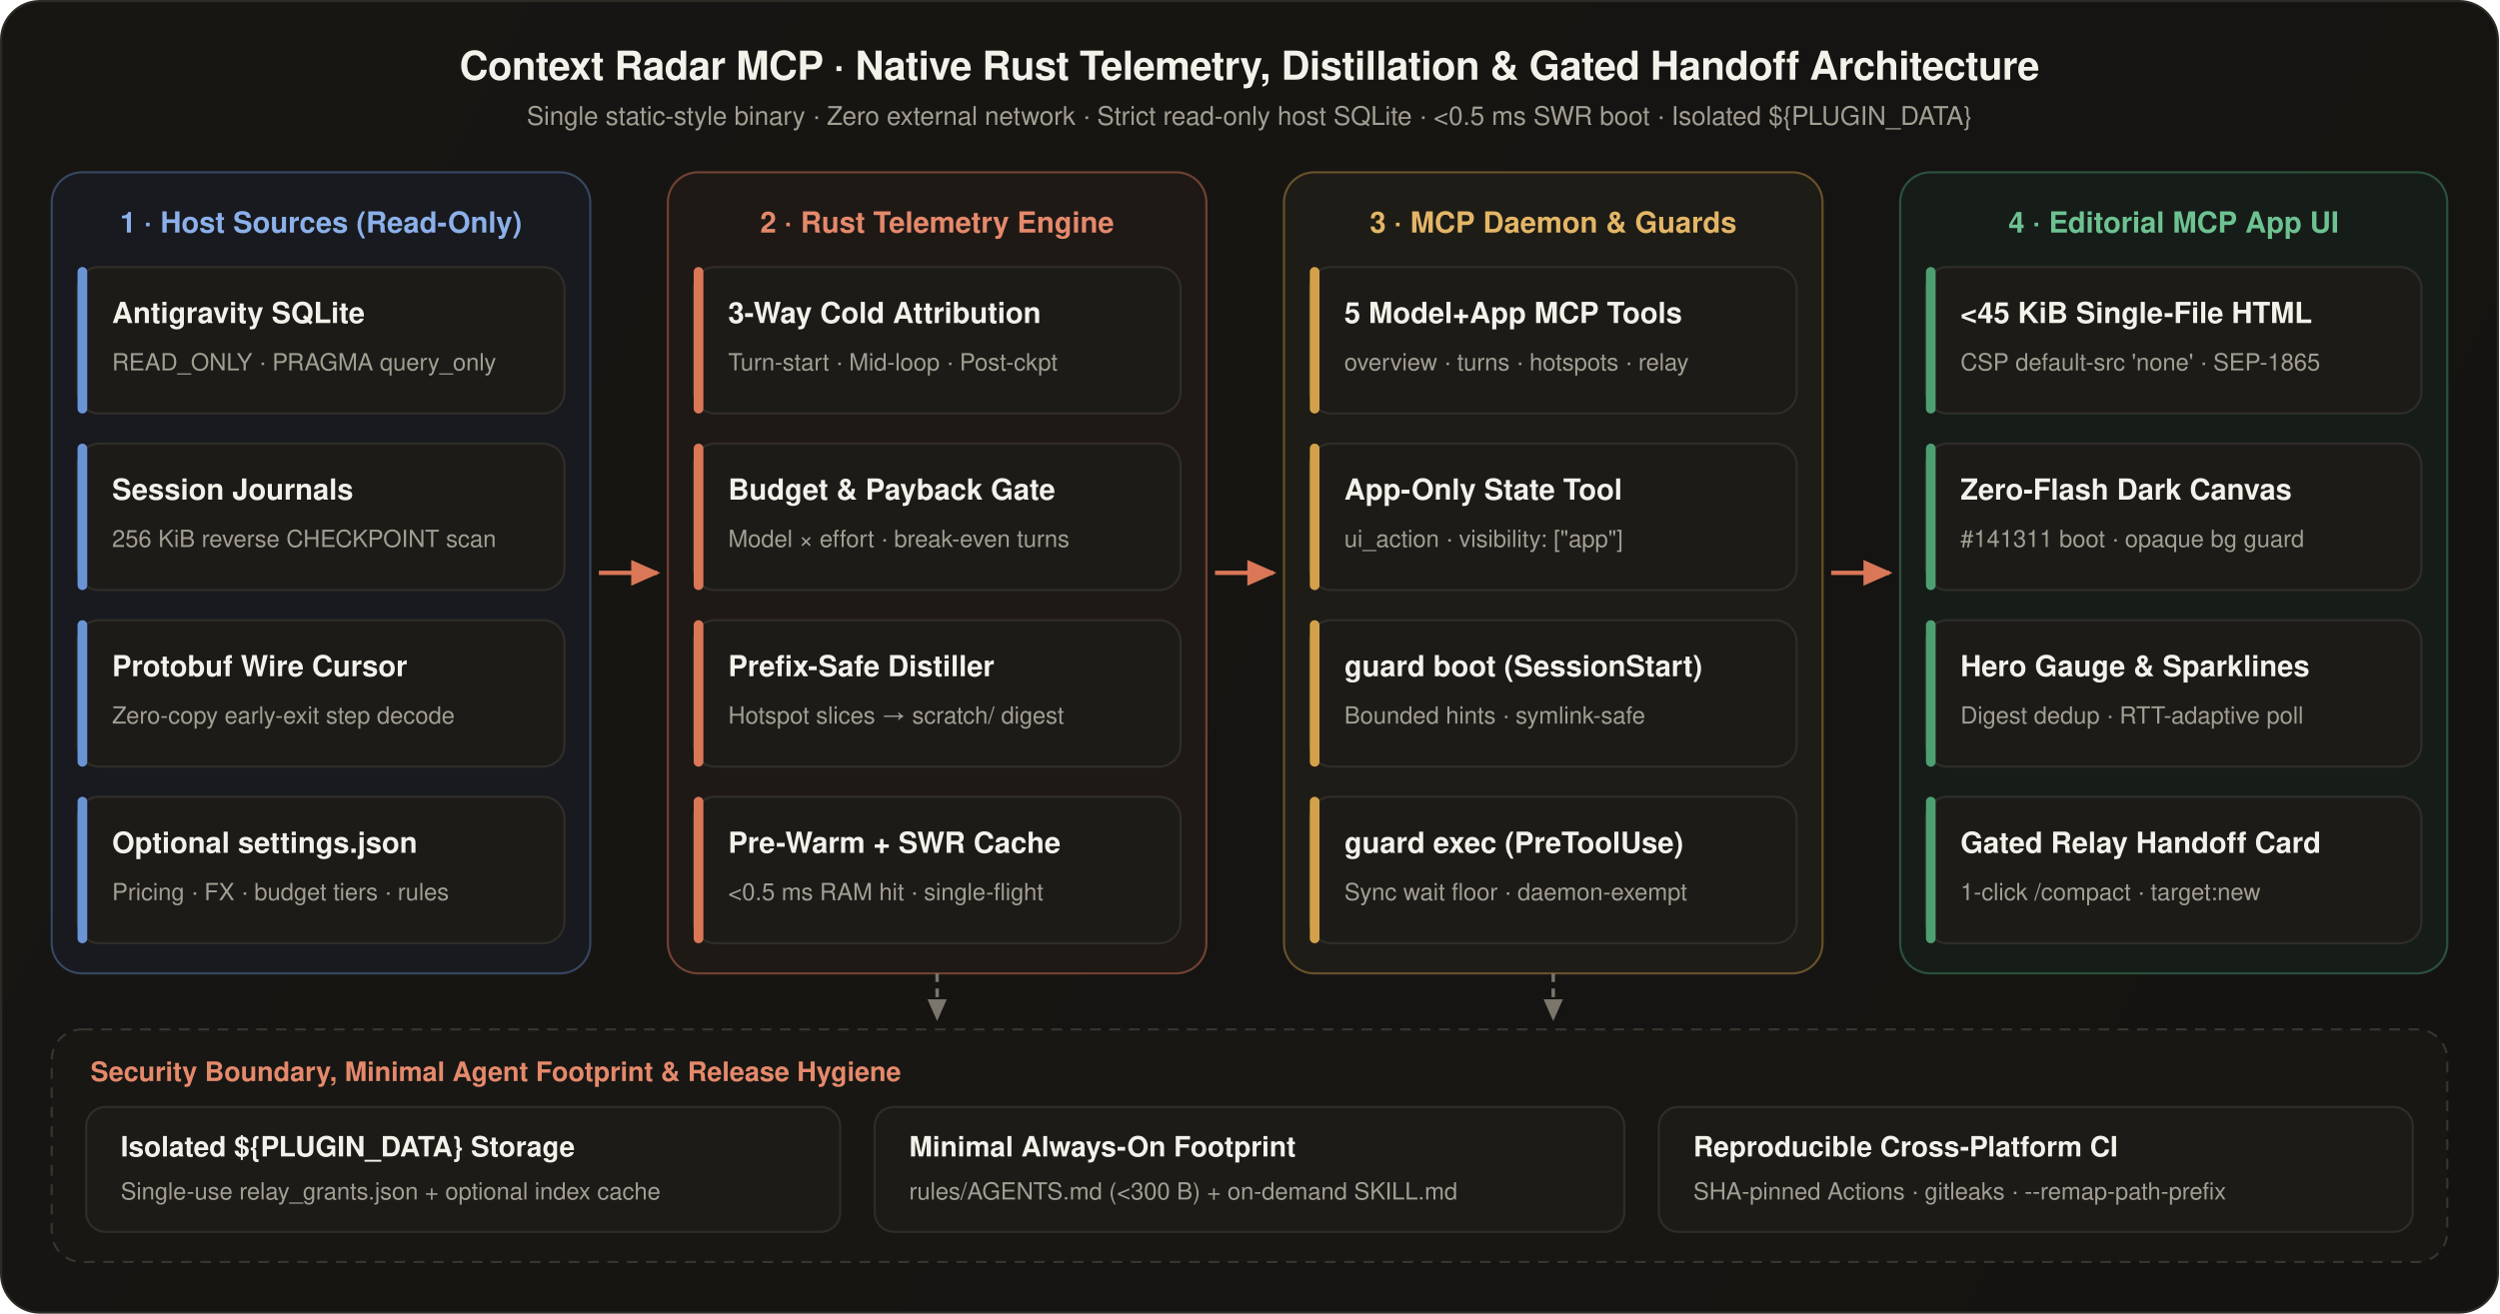
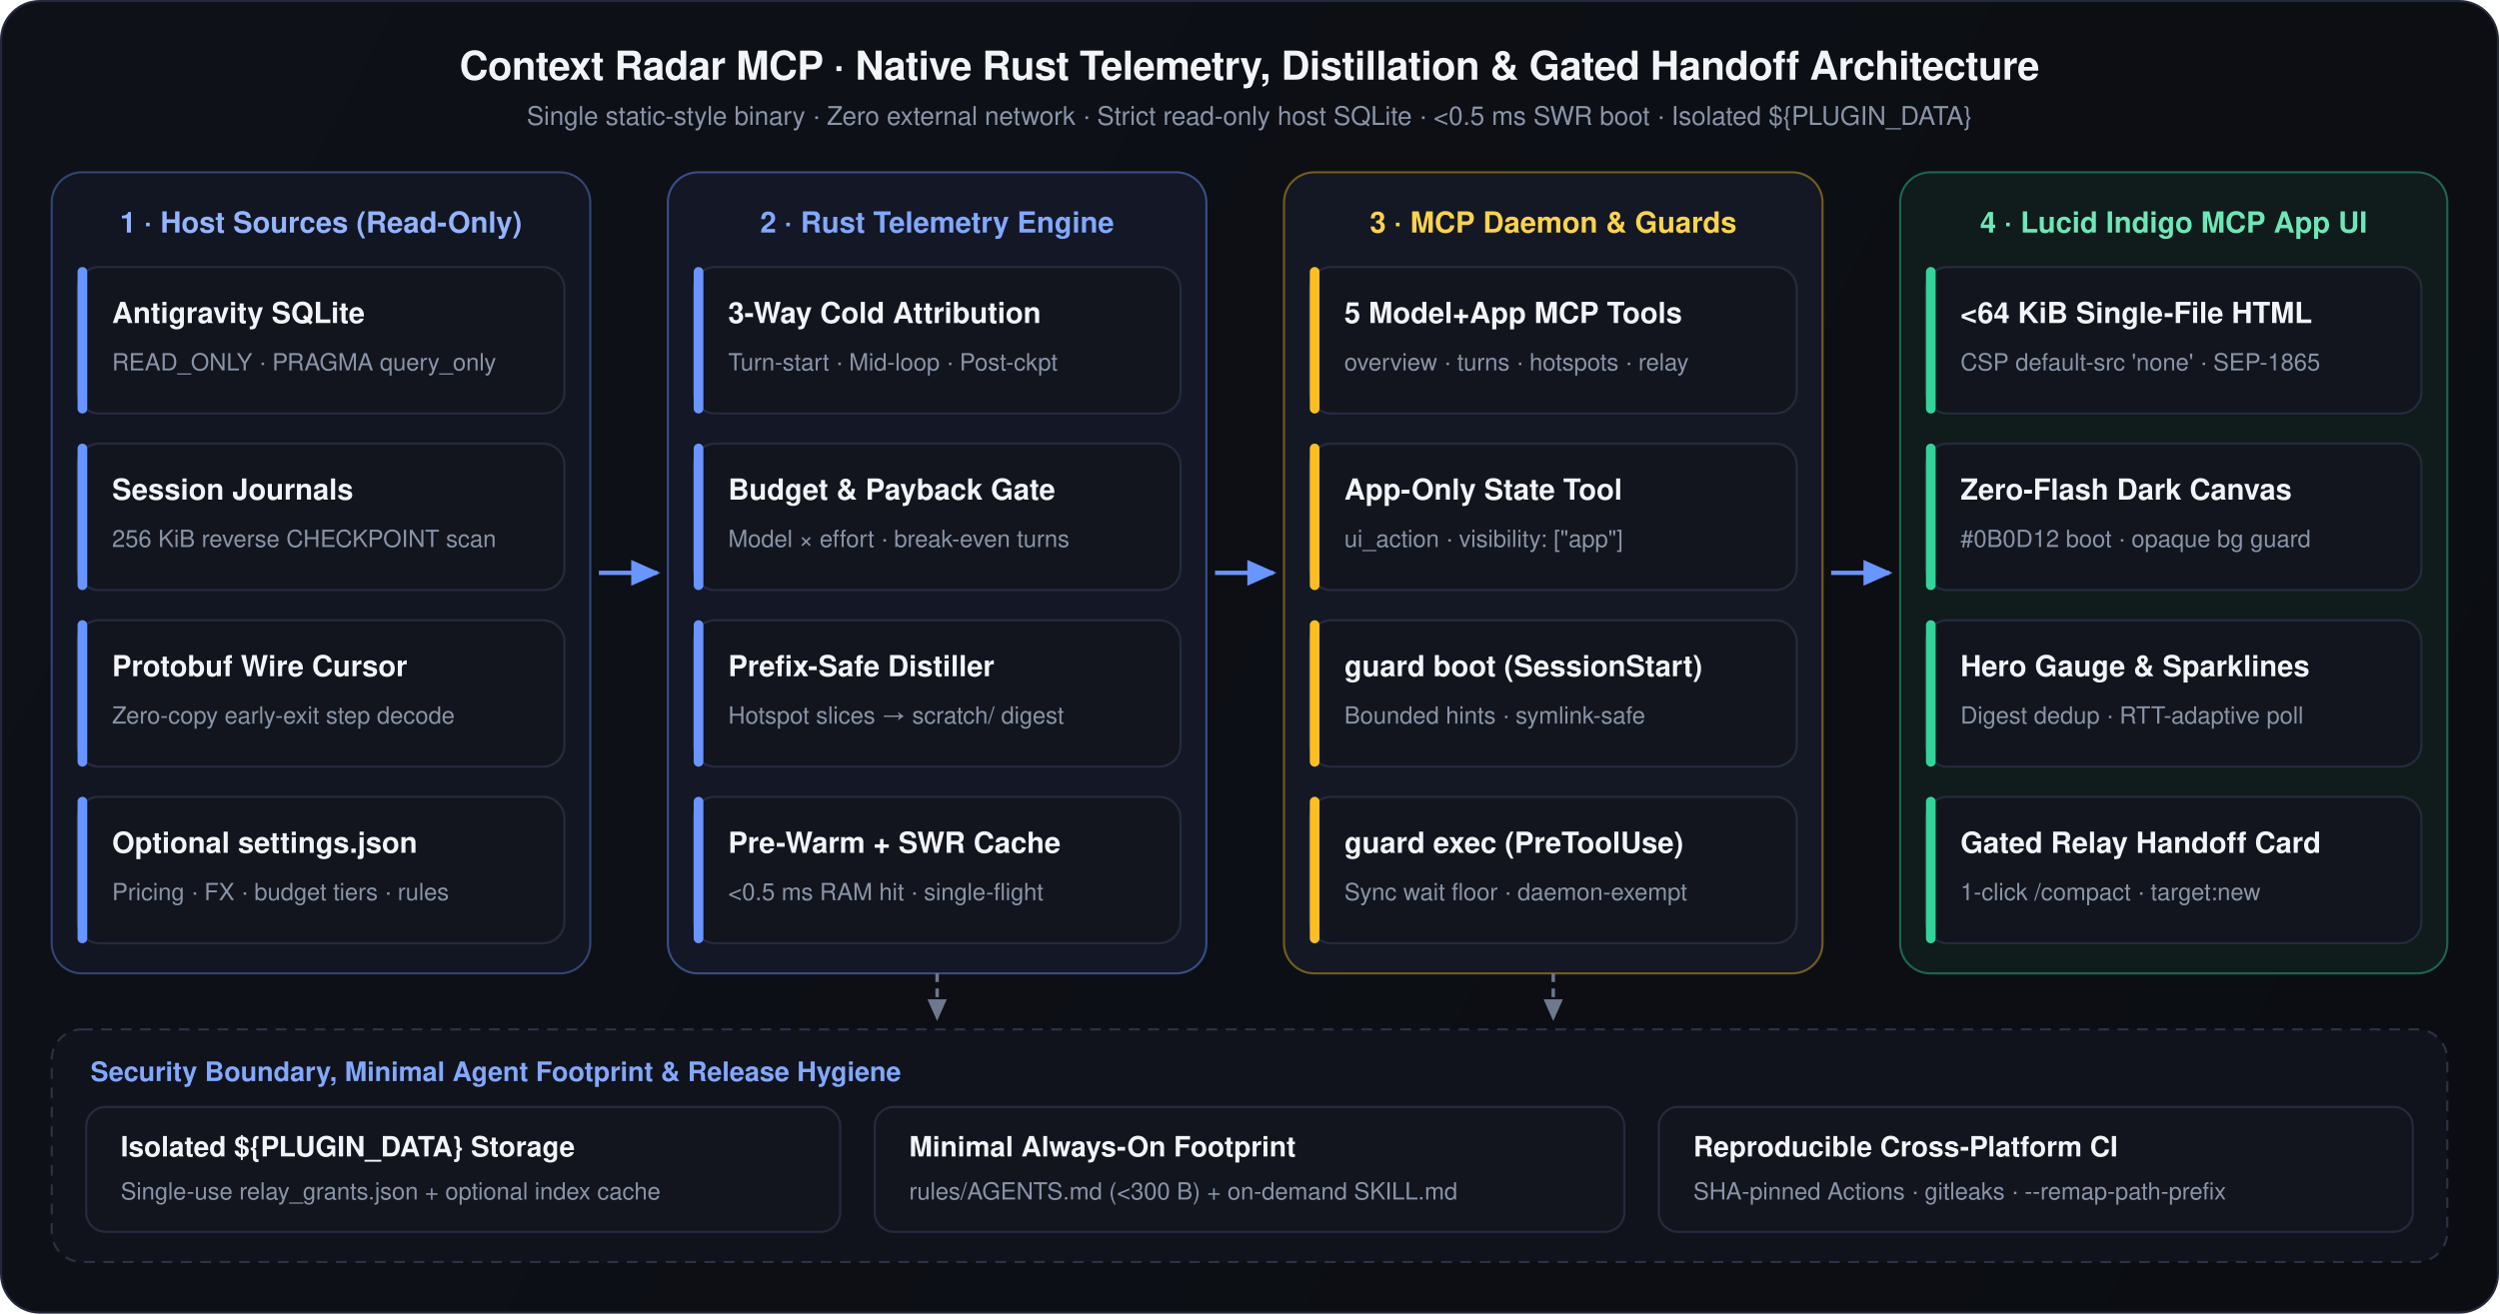
<svg xmlns="http://www.w3.org/2000/svg" viewBox="0 0 1160 610" width="1160" height="610" role="img" aria-labelledby="title desc" font-family="-apple-system,BlinkMacSystemFont,'Segoe UI',Helvetica,Arial,sans-serif">
  <defs>
    <marker id="arrow" viewBox="0 0 10 10" refX="8" refY="5" markerWidth="7.5" markerHeight="7.5" orient="auto-start-reverse">
-       <path d="M0,1 L9,5 L0,9 z" fill="#D97757" />
+       <path d="M0,1 L9,5 L0,9 z" fill="#6895FF" />
    </marker>
    <marker id="arrow-muted" viewBox="0 0 10 10" refX="8" refY="5" markerWidth="7" markerHeight="7" orient="auto-start-reverse">
-       <path d="M0,1 L9,5 L0,9 z" fill="#7B766C" />
+       <path d="M0,1 L9,5 L0,9 z" fill="#6E788E" />
    </marker>
    <linearGradient id="bg-grad" x1="0" y1="0" x2="1160" y2="610" gradientUnits="userSpaceOnUse">
-       <stop offset="0%" stop-color="#171613" />
-       <stop offset="100%" stop-color="#141311" />
+       <stop offset="0%" stop-color="#0E1118" />
+       <stop offset="100%" stop-color="#0B0D12" />
    </linearGradient>
  </defs>
-   <rect x="0.5" y="0.5" width="1159" height="609" rx="18" fill="url(#bg-grad)" stroke="#2E2B26" />
-   <text x="580" y="37" text-anchor="middle" font-size="18.5" font-weight="700" fill="#F4F1EA" letter-spacing="-0.2">Context Radar MCP · Native Rust Telemetry, Distillation &amp; Gated Handoff Architecture</text>
-   <text x="580" y="58" text-anchor="middle" font-size="12" fill="#A39E93">Single static-style binary · Zero external network · Strict read-only host SQLite · &lt;0.5 ms SWR boot · Isolated ${PLUGIN_DATA}</text>
-   <rect x="24" y="80" width="250" height="372" rx="14" fill="#181A1F" stroke="#6B94D6" stroke-opacity="0.38" />
-   <text x="149" y="108" text-anchor="middle" font-size="13.5" font-weight="700" fill="#8BB0EA">1 · Host Sources (Read-Only)</text>
-   <rect x="36" y="124" width="226" height="68" rx="10" fill="#1C1B18" stroke="#302D28" />
-   <rect x="36" y="124" width="4.5" height="68" rx="2.25" fill="#6B94D6" />
-   <text x="52" y="150" font-size="13.5" font-weight="650" fill="#F4F1EA">Antigravity SQLite</text>
-   <text x="52" y="172" font-size="11" fill="#A39E93">READ_ONLY · PRAGMA query_only</text>
-   <rect x="36" y="206" width="226" height="68" rx="10" fill="#1C1B18" stroke="#302D28" />
-   <rect x="36" y="206" width="4.5" height="68" rx="2.25" fill="#6B94D6" />
-   <text x="52" y="232" font-size="13.5" font-weight="650" fill="#F4F1EA">Session Journals</text>
-   <text x="52" y="254" font-size="11" fill="#A39E93">256 KiB reverse CHECKPOINT scan</text>
-   <rect x="36" y="288" width="226" height="68" rx="10" fill="#1C1B18" stroke="#302D28" />
-   <rect x="36" y="288" width="4.5" height="68" rx="2.25" fill="#6B94D6" />
-   <text x="52" y="314" font-size="13.5" font-weight="650" fill="#F4F1EA">Protobuf Wire Cursor</text>
-   <text x="52" y="336" font-size="11" fill="#A39E93">Zero-copy early-exit step decode</text>
-   <rect x="36" y="370" width="226" height="68" rx="10" fill="#1C1B18" stroke="#302D28" />
-   <rect x="36" y="370" width="4.5" height="68" rx="2.25" fill="#6B94D6" />
-   <text x="52" y="396" font-size="13.5" font-weight="650" fill="#F4F1EA">Optional settings.json</text>
-   <text x="52" y="418" font-size="11" fill="#A39E93">Pricing · FX · budget tiers · rules</text>
-   <line x1="278" y1="266" x2="305" y2="266" stroke="#D97757" stroke-width="2" marker-end="url(#arrow)" />
-   <rect x="310" y="80" width="250" height="372" rx="14" fill="#1F1916" stroke="#D97757" stroke-opacity="0.45" />
-   <text x="435" y="108" text-anchor="middle" font-size="13.5" font-weight="700" fill="#E5896B">2 · Rust Telemetry Engine</text>
-   <rect x="322" y="124" width="226" height="68" rx="10" fill="#1C1B18" stroke="#302D28" />
-   <rect x="322" y="124" width="4.5" height="68" rx="2.25" fill="#D97757" />
-   <text x="338" y="150" font-size="13.5" font-weight="650" fill="#F4F1EA">3-Way Cold Attribution</text>
-   <text x="338" y="172" font-size="11" fill="#A39E93">Turn-start · Mid-loop · Post-ckpt</text>
-   <rect x="322" y="206" width="226" height="68" rx="10" fill="#1C1B18" stroke="#302D28" />
-   <rect x="322" y="206" width="4.5" height="68" rx="2.25" fill="#D97757" />
-   <text x="338" y="232" font-size="13.5" font-weight="650" fill="#F4F1EA">Budget &amp; Payback Gate</text>
-   <text x="338" y="254" font-size="11" fill="#A39E93">Model × effort · break-even turns</text>
-   <rect x="322" y="288" width="226" height="68" rx="10" fill="#1C1B18" stroke="#302D28" />
-   <rect x="322" y="288" width="4.5" height="68" rx="2.25" fill="#D97757" />
-   <text x="338" y="314" font-size="13.5" font-weight="650" fill="#F4F1EA">Prefix-Safe Distiller</text>
-   <text x="338" y="336" font-size="11" fill="#A39E93">Hotspot slices → scratch/ digest</text>
-   <rect x="322" y="370" width="226" height="68" rx="10" fill="#1C1B18" stroke="#302D28" />
-   <rect x="322" y="370" width="4.5" height="68" rx="2.25" fill="#D97757" />
-   <text x="338" y="396" font-size="13.5" font-weight="650" fill="#F4F1EA">Pre-Warm + SWR Cache</text>
-   <text x="338" y="418" font-size="11" fill="#A39E93">&lt;0.5 ms RAM hit · single-flight</text>
-   <line x1="564" y1="266" x2="591" y2="266" stroke="#D97757" stroke-width="2" marker-end="url(#arrow)" />
-   <rect x="596" y="80" width="250" height="372" rx="14" fill="#1E1C16" stroke="#D4A14B" stroke-opacity="0.42" />
-   <text x="721" y="108" text-anchor="middle" font-size="13.5" font-weight="700" fill="#E3B667">3 · MCP Daemon &amp; Guards</text>
-   <rect x="608" y="124" width="226" height="68" rx="10" fill="#1C1B18" stroke="#302D28" />
-   <rect x="608" y="124" width="4.5" height="68" rx="2.25" fill="#D4A14B" />
-   <text x="624" y="150" font-size="13.5" font-weight="650" fill="#F4F1EA">5 Model+App MCP Tools</text>
-   <text x="624" y="172" font-size="11" fill="#A39E93">overview · turns · hotspots · relay</text>
-   <rect x="608" y="206" width="226" height="68" rx="10" fill="#1C1B18" stroke="#302D28" />
-   <rect x="608" y="206" width="4.5" height="68" rx="2.25" fill="#D4A14B" />
-   <text x="624" y="232" font-size="13.5" font-weight="650" fill="#F4F1EA">App-Only State Tool</text>
-   <text x="624" y="254" font-size="11" fill="#A39E93">ui_action · visibility: ["app"]</text>
-   <rect x="608" y="288" width="226" height="68" rx="10" fill="#1C1B18" stroke="#302D28" />
-   <rect x="608" y="288" width="4.5" height="68" rx="2.25" fill="#D4A14B" />
-   <text x="624" y="314" font-size="13.5" font-weight="650" fill="#F4F1EA">guard boot (SessionStart)</text>
-   <text x="624" y="336" font-size="11" fill="#A39E93">Bounded hints · symlink-safe</text>
-   <rect x="608" y="370" width="226" height="68" rx="10" fill="#1C1B18" stroke="#302D28" />
-   <rect x="608" y="370" width="4.5" height="68" rx="2.25" fill="#D4A14B" />
-   <text x="624" y="396" font-size="13.5" font-weight="650" fill="#F4F1EA">guard exec (PreToolUse)</text>
-   <text x="624" y="418" font-size="11" fill="#A39E93">Sync wait floor · daemon-exempt</text>
-   <line x1="850" y1="266" x2="877" y2="266" stroke="#D97757" stroke-width="2" marker-end="url(#arrow)" />
-   <rect x="882" y="80" width="254" height="372" rx="14" fill="#161D19" stroke="#4E9F72" stroke-opacity="0.42" />
-   <text x="1009" y="108" text-anchor="middle" font-size="13.5" font-weight="700" fill="#6EC291">4 · Editorial MCP App UI</text>
-   <rect x="894" y="124" width="230" height="68" rx="10" fill="#1C1B18" stroke="#302D28" />
-   <rect x="894" y="124" width="4.5" height="68" rx="2.25" fill="#4E9F72" />
-   <text x="910" y="150" font-size="13.5" font-weight="650" fill="#F4F1EA">&lt;45 KiB Single-File HTML</text>
-   <text x="910" y="172" font-size="11" fill="#A39E93">CSP default-src 'none' · SEP-1865</text>
-   <rect x="894" y="206" width="230" height="68" rx="10" fill="#1C1B18" stroke="#302D28" />
-   <rect x="894" y="206" width="4.5" height="68" rx="2.25" fill="#4E9F72" />
-   <text x="910" y="232" font-size="13.5" font-weight="650" fill="#F4F1EA">Zero-Flash Dark Canvas</text>
-   <text x="910" y="254" font-size="11" fill="#A39E93">#141311 boot · opaque bg guard</text>
-   <rect x="894" y="288" width="230" height="68" rx="10" fill="#1C1B18" stroke="#302D28" />
-   <rect x="894" y="288" width="4.5" height="68" rx="2.25" fill="#4E9F72" />
-   <text x="910" y="314" font-size="13.5" font-weight="650" fill="#F4F1EA">Hero Gauge &amp; Sparklines</text>
-   <text x="910" y="336" font-size="11" fill="#A39E93">Digest dedup · RTT-adaptive poll</text>
-   <rect x="894" y="370" width="230" height="68" rx="10" fill="#1C1B18" stroke="#302D28" />
-   <rect x="894" y="370" width="4.5" height="68" rx="2.25" fill="#4E9F72" />
-   <text x="910" y="396" font-size="13.5" font-weight="650" fill="#F4F1EA">Gated Relay Handoff Card</text>
-   <text x="910" y="418" font-size="11" fill="#A39E93">1-click /compact · target:new</text>
-   <line x1="721" y1="452" x2="721" y2="473" stroke="#7B766C" stroke-width="1.6" stroke-dasharray="4 3" marker-end="url(#arrow-muted)" />
-   <line x1="435" y1="452" x2="435" y2="473" stroke="#7B766C" stroke-width="1.6" stroke-dasharray="4 3" marker-end="url(#arrow-muted)" />
-   <rect x="24" y="478" width="1112" height="108" rx="14" fill="#181714" stroke="#38342E" stroke-dasharray="5 4" />
-   <text x="42" y="502" font-size="12.5" font-weight="700" fill="#E5896B">Security Boundary, Minimal Agent Footprint &amp; Release Hygiene</text>
-   <rect x="40" y="514" width="350" height="58" rx="9" fill="#1C1B18" stroke="#302D28" />
-   <text x="56" y="537" font-size="13" font-weight="650" fill="#F4F1EA">Isolated ${PLUGIN_DATA} Storage</text>
-   <text x="56" y="557" font-size="11" fill="#A39E93">Single-use relay_grants.json + optional index cache</text>
-   <rect x="406" y="514" width="348" height="58" rx="9" fill="#1C1B18" stroke="#302D28" />
-   <text x="422" y="537" font-size="13" font-weight="650" fill="#F4F1EA">Minimal Always-On Footprint</text>
-   <text x="422" y="557" font-size="11" fill="#A39E93">rules/AGENTS.md (&lt;300 B) + on-demand SKILL.md</text>
-   <rect x="770" y="514" width="350" height="58" rx="9" fill="#1C1B18" stroke="#302D28" />
-   <text x="786" y="537" font-size="13" font-weight="650" fill="#F4F1EA">Reproducible Cross-Platform CI</text>
-   <text x="786" y="557" font-size="11" fill="#A39E93">SHA-pinned Actions · gitleaks · --remap-path-prefix</text>
+   <rect x="0.5" y="0.5" width="1159" height="609" rx="18" fill="url(#bg-grad)" stroke="#23293A" />
+   <text x="580" y="37" text-anchor="middle" font-size="18.5" font-weight="700" fill="#F2F4F8" letter-spacing="-0.2">Context Radar MCP · Native Rust Telemetry, Distillation &amp; Gated Handoff Architecture</text>
+   <text x="580" y="58" text-anchor="middle" font-size="12" fill="#8A94A8">Single static-style binary · Zero external network · Strict read-only host SQLite · &lt;0.5 ms SWR boot · Isolated ${PLUGIN_DATA}</text>
+   <rect x="24" y="80" width="250" height="372" rx="14" fill="#121622" stroke="#6895FF" stroke-opacity="0.38" />
+   <text x="149" y="108" text-anchor="middle" font-size="13.5" font-weight="700" fill="#93B4FF">1 · Host Sources (Read-Only)</text>
+   <rect x="36" y="124" width="226" height="68" rx="10" fill="#12151E" stroke="#252B3D" />
+   <rect x="36" y="124" width="4.5" height="68" rx="2.25" fill="#6895FF" />
+   <text x="52" y="150" font-size="13.5" font-weight="650" fill="#F2F4F8">Antigravity SQLite</text>
+   <text x="52" y="172" font-size="11" fill="#8A94A8">READ_ONLY · PRAGMA query_only</text>
+   <rect x="36" y="206" width="226" height="68" rx="10" fill="#12151E" stroke="#252B3D" />
+   <rect x="36" y="206" width="4.5" height="68" rx="2.25" fill="#6895FF" />
+   <text x="52" y="232" font-size="13.5" font-weight="650" fill="#F2F4F8">Session Journals</text>
+   <text x="52" y="254" font-size="11" fill="#8A94A8">256 KiB reverse CHECKPOINT scan</text>
+   <rect x="36" y="288" width="226" height="68" rx="10" fill="#12151E" stroke="#252B3D" />
+   <rect x="36" y="288" width="4.5" height="68" rx="2.25" fill="#6895FF" />
+   <text x="52" y="314" font-size="13.5" font-weight="650" fill="#F2F4F8">Protobuf Wire Cursor</text>
+   <text x="52" y="336" font-size="11" fill="#8A94A8">Zero-copy early-exit step decode</text>
+   <rect x="36" y="370" width="226" height="68" rx="10" fill="#12151E" stroke="#252B3D" />
+   <rect x="36" y="370" width="4.5" height="68" rx="2.25" fill="#6895FF" />
+   <text x="52" y="396" font-size="13.5" font-weight="650" fill="#F2F4F8">Optional settings.json</text>
+   <text x="52" y="418" font-size="11" fill="#8A94A8">Pricing · FX · budget tiers · rules</text>
+   <line x1="278" y1="266" x2="305" y2="266" stroke="#6895FF" stroke-width="2" marker-end="url(#arrow)" />
+   <rect x="310" y="80" width="250" height="372" rx="14" fill="#131726" stroke="#6895FF" stroke-opacity="0.45" />
+   <text x="435" y="108" text-anchor="middle" font-size="13.5" font-weight="700" fill="#82A8FF">2 · Rust Telemetry Engine</text>
+   <rect x="322" y="124" width="226" height="68" rx="10" fill="#12151E" stroke="#252B3D" />
+   <rect x="322" y="124" width="4.5" height="68" rx="2.25" fill="#6895FF" />
+   <text x="338" y="150" font-size="13.5" font-weight="650" fill="#F2F4F8">3-Way Cold Attribution</text>
+   <text x="338" y="172" font-size="11" fill="#8A94A8">Turn-start · Mid-loop · Post-ckpt</text>
+   <rect x="322" y="206" width="226" height="68" rx="10" fill="#12151E" stroke="#252B3D" />
+   <rect x="322" y="206" width="4.5" height="68" rx="2.25" fill="#6895FF" />
+   <text x="338" y="232" font-size="13.5" font-weight="650" fill="#F2F4F8">Budget &amp; Payback Gate</text>
+   <text x="338" y="254" font-size="11" fill="#8A94A8">Model × effort · break-even turns</text>
+   <rect x="322" y="288" width="226" height="68" rx="10" fill="#12151E" stroke="#252B3D" />
+   <rect x="322" y="288" width="4.5" height="68" rx="2.25" fill="#6895FF" />
+   <text x="338" y="314" font-size="13.5" font-weight="650" fill="#F2F4F8">Prefix-Safe Distiller</text>
+   <text x="338" y="336" font-size="11" fill="#8A94A8">Hotspot slices → scratch/ digest</text>
+   <rect x="322" y="370" width="226" height="68" rx="10" fill="#12151E" stroke="#252B3D" />
+   <rect x="322" y="370" width="4.5" height="68" rx="2.25" fill="#6895FF" />
+   <text x="338" y="396" font-size="13.5" font-weight="650" fill="#F2F4F8">Pre-Warm + SWR Cache</text>
+   <text x="338" y="418" font-size="11" fill="#8A94A8">&lt;0.5 ms RAM hit · single-flight</text>
+   <line x1="564" y1="266" x2="591" y2="266" stroke="#6895FF" stroke-width="2" marker-end="url(#arrow)" />
+   <rect x="596" y="80" width="250" height="372" rx="14" fill="#141824" stroke="#FBBF24" stroke-opacity="0.42" />
+   <text x="721" y="108" text-anchor="middle" font-size="13.5" font-weight="700" fill="#FCD34D">3 · MCP Daemon &amp; Guards</text>
+   <rect x="608" y="124" width="226" height="68" rx="10" fill="#12151E" stroke="#252B3D" />
+   <rect x="608" y="124" width="4.5" height="68" rx="2.25" fill="#FBBF24" />
+   <text x="624" y="150" font-size="13.5" font-weight="650" fill="#F2F4F8">5 Model+App MCP Tools</text>
+   <text x="624" y="172" font-size="11" fill="#8A94A8">overview · turns · hotspots · relay</text>
+   <rect x="608" y="206" width="226" height="68" rx="10" fill="#12151E" stroke="#252B3D" />
+   <rect x="608" y="206" width="4.5" height="68" rx="2.25" fill="#FBBF24" />
+   <text x="624" y="232" font-size="13.5" font-weight="650" fill="#F2F4F8">App-Only State Tool</text>
+   <text x="624" y="254" font-size="11" fill="#8A94A8">ui_action · visibility: ["app"]</text>
+   <rect x="608" y="288" width="226" height="68" rx="10" fill="#12151E" stroke="#252B3D" />
+   <rect x="608" y="288" width="4.5" height="68" rx="2.25" fill="#FBBF24" />
+   <text x="624" y="314" font-size="13.5" font-weight="650" fill="#F2F4F8">guard boot (SessionStart)</text>
+   <text x="624" y="336" font-size="11" fill="#8A94A8">Bounded hints · symlink-safe</text>
+   <rect x="608" y="370" width="226" height="68" rx="10" fill="#12151E" stroke="#252B3D" />
+   <rect x="608" y="370" width="4.5" height="68" rx="2.25" fill="#FBBF24" />
+   <text x="624" y="396" font-size="13.5" font-weight="650" fill="#F2F4F8">guard exec (PreToolUse)</text>
+   <text x="624" y="418" font-size="11" fill="#8A94A8">Sync wait floor · daemon-exempt</text>
+   <line x1="850" y1="266" x2="877" y2="266" stroke="#6895FF" stroke-width="2" marker-end="url(#arrow)" />
+   <rect x="882" y="80" width="254" height="372" rx="14" fill="#101B1B" stroke="#34D399" stroke-opacity="0.42" />
+   <text x="1009" y="108" text-anchor="middle" font-size="13.5" font-weight="700" fill="#6EE7B7">4 · Lucid Indigo MCP App UI</text>
+   <rect x="894" y="124" width="230" height="68" rx="10" fill="#12151E" stroke="#252B3D" />
+   <rect x="894" y="124" width="4.5" height="68" rx="2.25" fill="#34D399" />
+   <text x="910" y="150" font-size="13.5" font-weight="650" fill="#F2F4F8">&lt;64 KiB Single-File HTML</text>
+   <text x="910" y="172" font-size="11" fill="#8A94A8">CSP default-src 'none' · SEP-1865</text>
+   <rect x="894" y="206" width="230" height="68" rx="10" fill="#12151E" stroke="#252B3D" />
+   <rect x="894" y="206" width="4.5" height="68" rx="2.25" fill="#34D399" />
+   <text x="910" y="232" font-size="13.5" font-weight="650" fill="#F2F4F8">Zero-Flash Dark Canvas</text>
+   <text x="910" y="254" font-size="11" fill="#8A94A8">#0B0D12 boot · opaque bg guard</text>
+   <rect x="894" y="288" width="230" height="68" rx="10" fill="#12151E" stroke="#252B3D" />
+   <rect x="894" y="288" width="4.5" height="68" rx="2.25" fill="#34D399" />
+   <text x="910" y="314" font-size="13.5" font-weight="650" fill="#F2F4F8">Hero Gauge &amp; Sparklines</text>
+   <text x="910" y="336" font-size="11" fill="#8A94A8">Digest dedup · RTT-adaptive poll</text>
+   <rect x="894" y="370" width="230" height="68" rx="10" fill="#12151E" stroke="#252B3D" />
+   <rect x="894" y="370" width="4.5" height="68" rx="2.25" fill="#34D399" />
+   <text x="910" y="396" font-size="13.5" font-weight="650" fill="#F2F4F8">Gated Relay Handoff Card</text>
+   <text x="910" y="418" font-size="11" fill="#8A94A8">1-click /compact · target:new</text>
+   <line x1="721" y1="452" x2="721" y2="473" stroke="#6E788E" stroke-width="1.6" stroke-dasharray="4 3" marker-end="url(#arrow-muted)" />
+   <line x1="435" y1="452" x2="435" y2="473" stroke="#6E788E" stroke-width="1.6" stroke-dasharray="4 3" marker-end="url(#arrow-muted)" />
+   <rect x="24" y="478" width="1112" height="108" rx="14" fill="#10131C" stroke="#2B3246" stroke-dasharray="5 4" />
+   <text x="42" y="502" font-size="12.5" font-weight="700" fill="#82A8FF">Security Boundary, Minimal Agent Footprint &amp; Release Hygiene</text>
+   <rect x="40" y="514" width="350" height="58" rx="9" fill="#12151E" stroke="#252B3D" />
+   <text x="56" y="537" font-size="13" font-weight="650" fill="#F2F4F8">Isolated ${PLUGIN_DATA} Storage</text>
+   <text x="56" y="557" font-size="11" fill="#8A94A8">Single-use relay_grants.json + optional index cache</text>
+   <rect x="406" y="514" width="348" height="58" rx="9" fill="#12151E" stroke="#252B3D" />
+   <text x="422" y="537" font-size="13" font-weight="650" fill="#F2F4F8">Minimal Always-On Footprint</text>
+   <text x="422" y="557" font-size="11" fill="#8A94A8">rules/AGENTS.md (&lt;300 B) + on-demand SKILL.md</text>
+   <rect x="770" y="514" width="350" height="58" rx="9" fill="#12151E" stroke="#252B3D" />
+   <text x="786" y="537" font-size="13" font-weight="650" fill="#F2F4F8">Reproducible Cross-Platform CI</text>
+   <text x="786" y="557" font-size="11" fill="#8A94A8">SHA-pinned Actions · gitleaks · --remap-path-prefix</text>
</svg>
